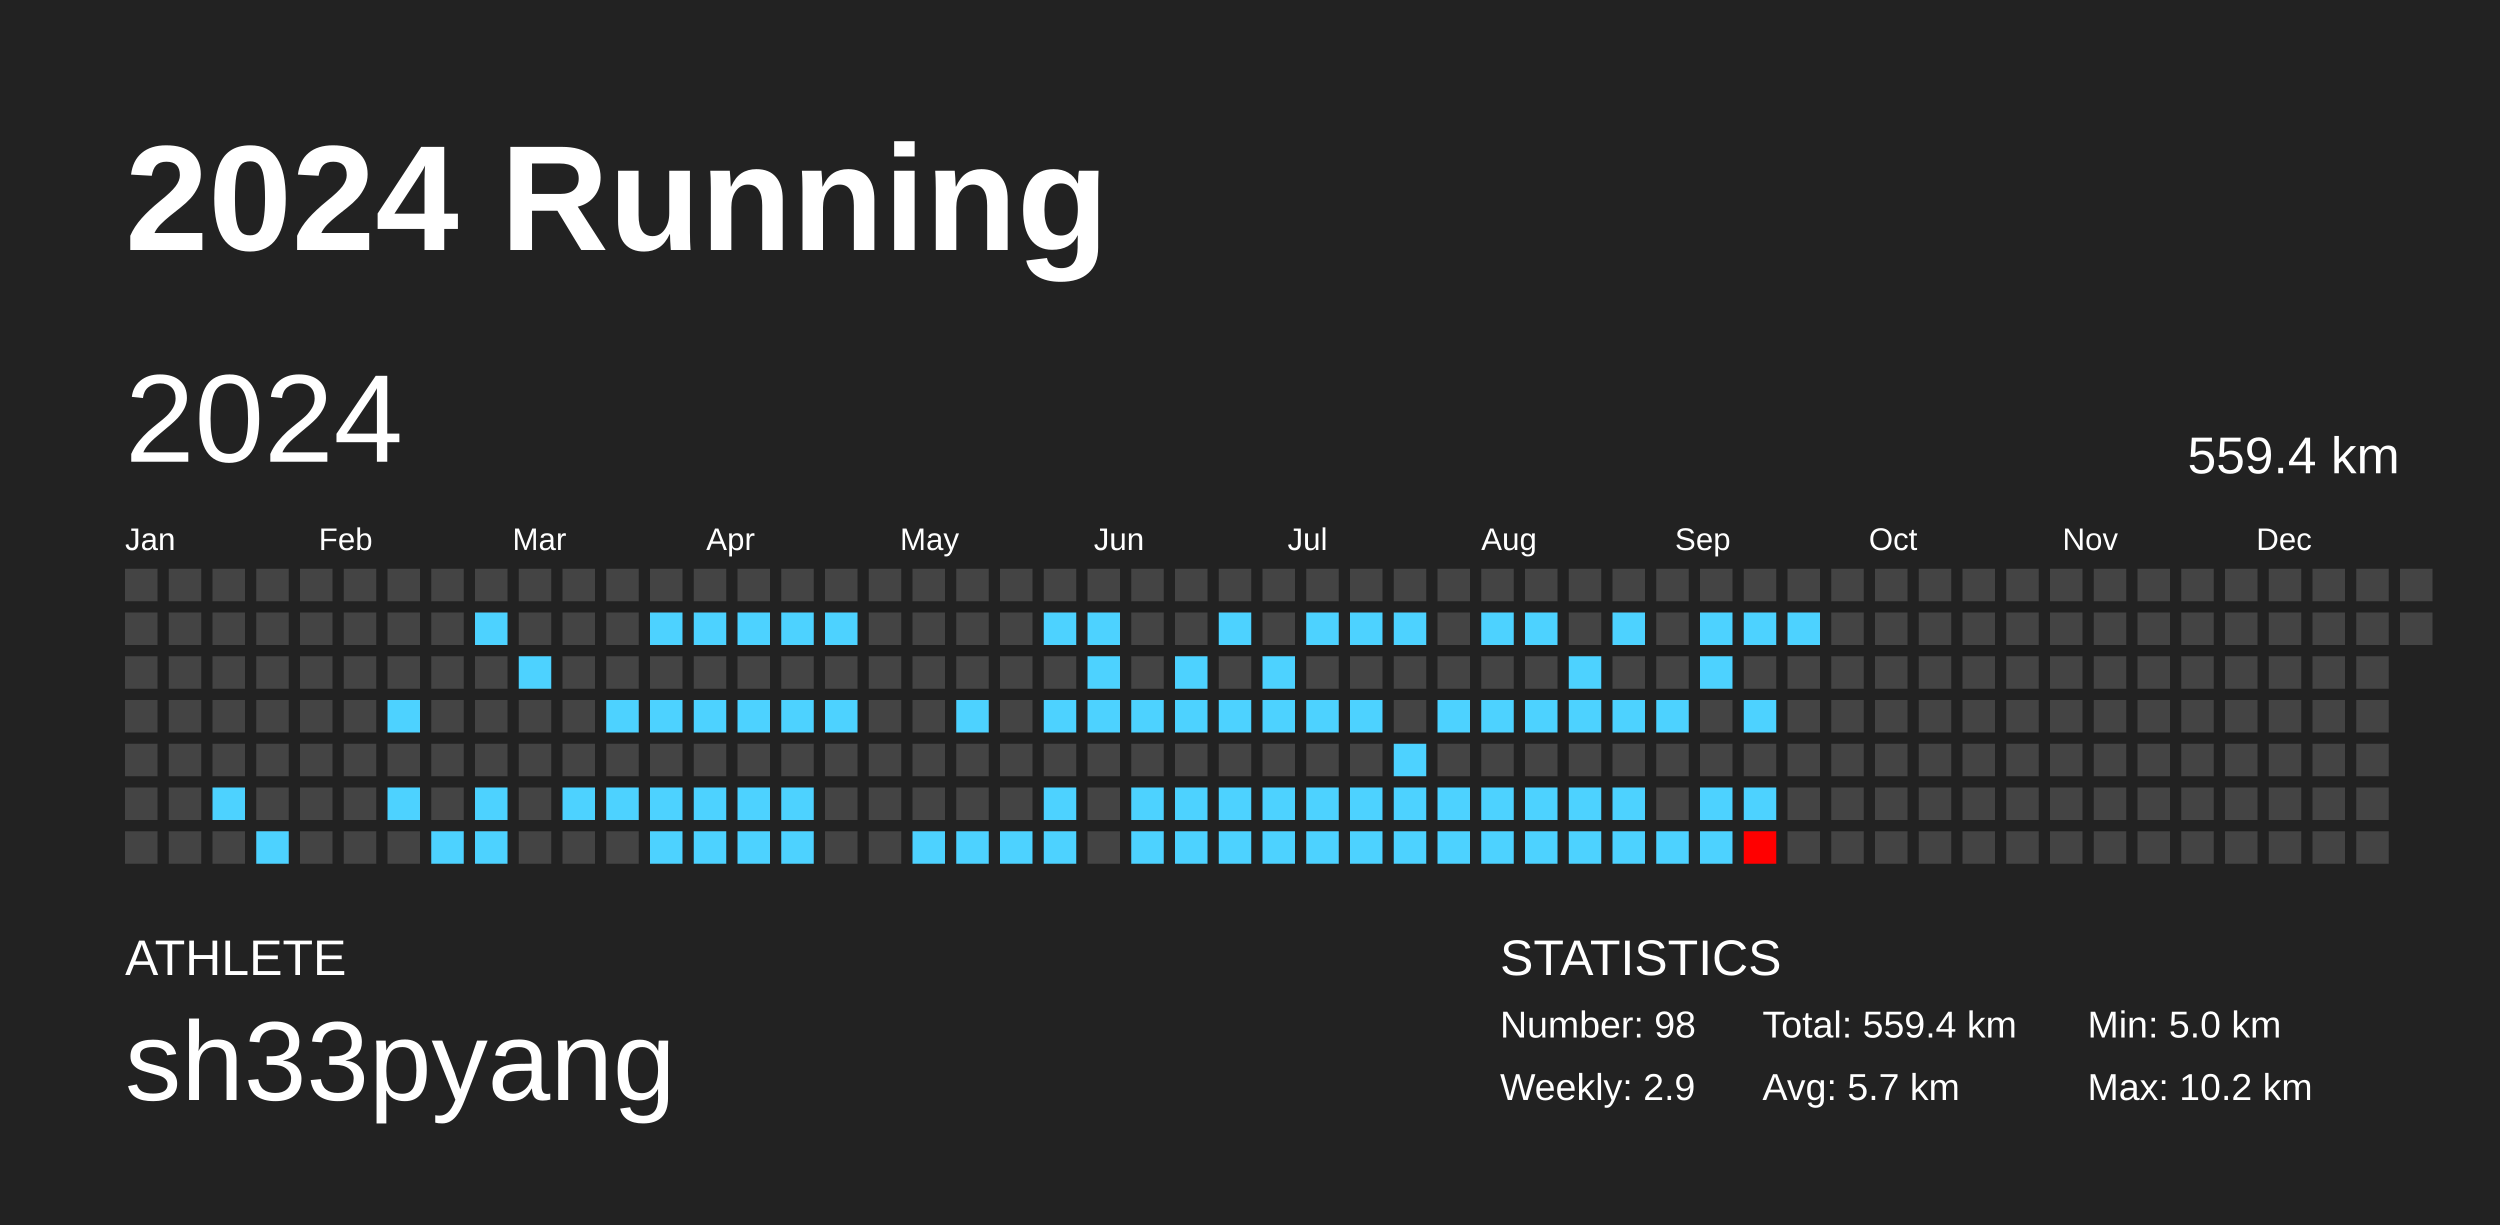
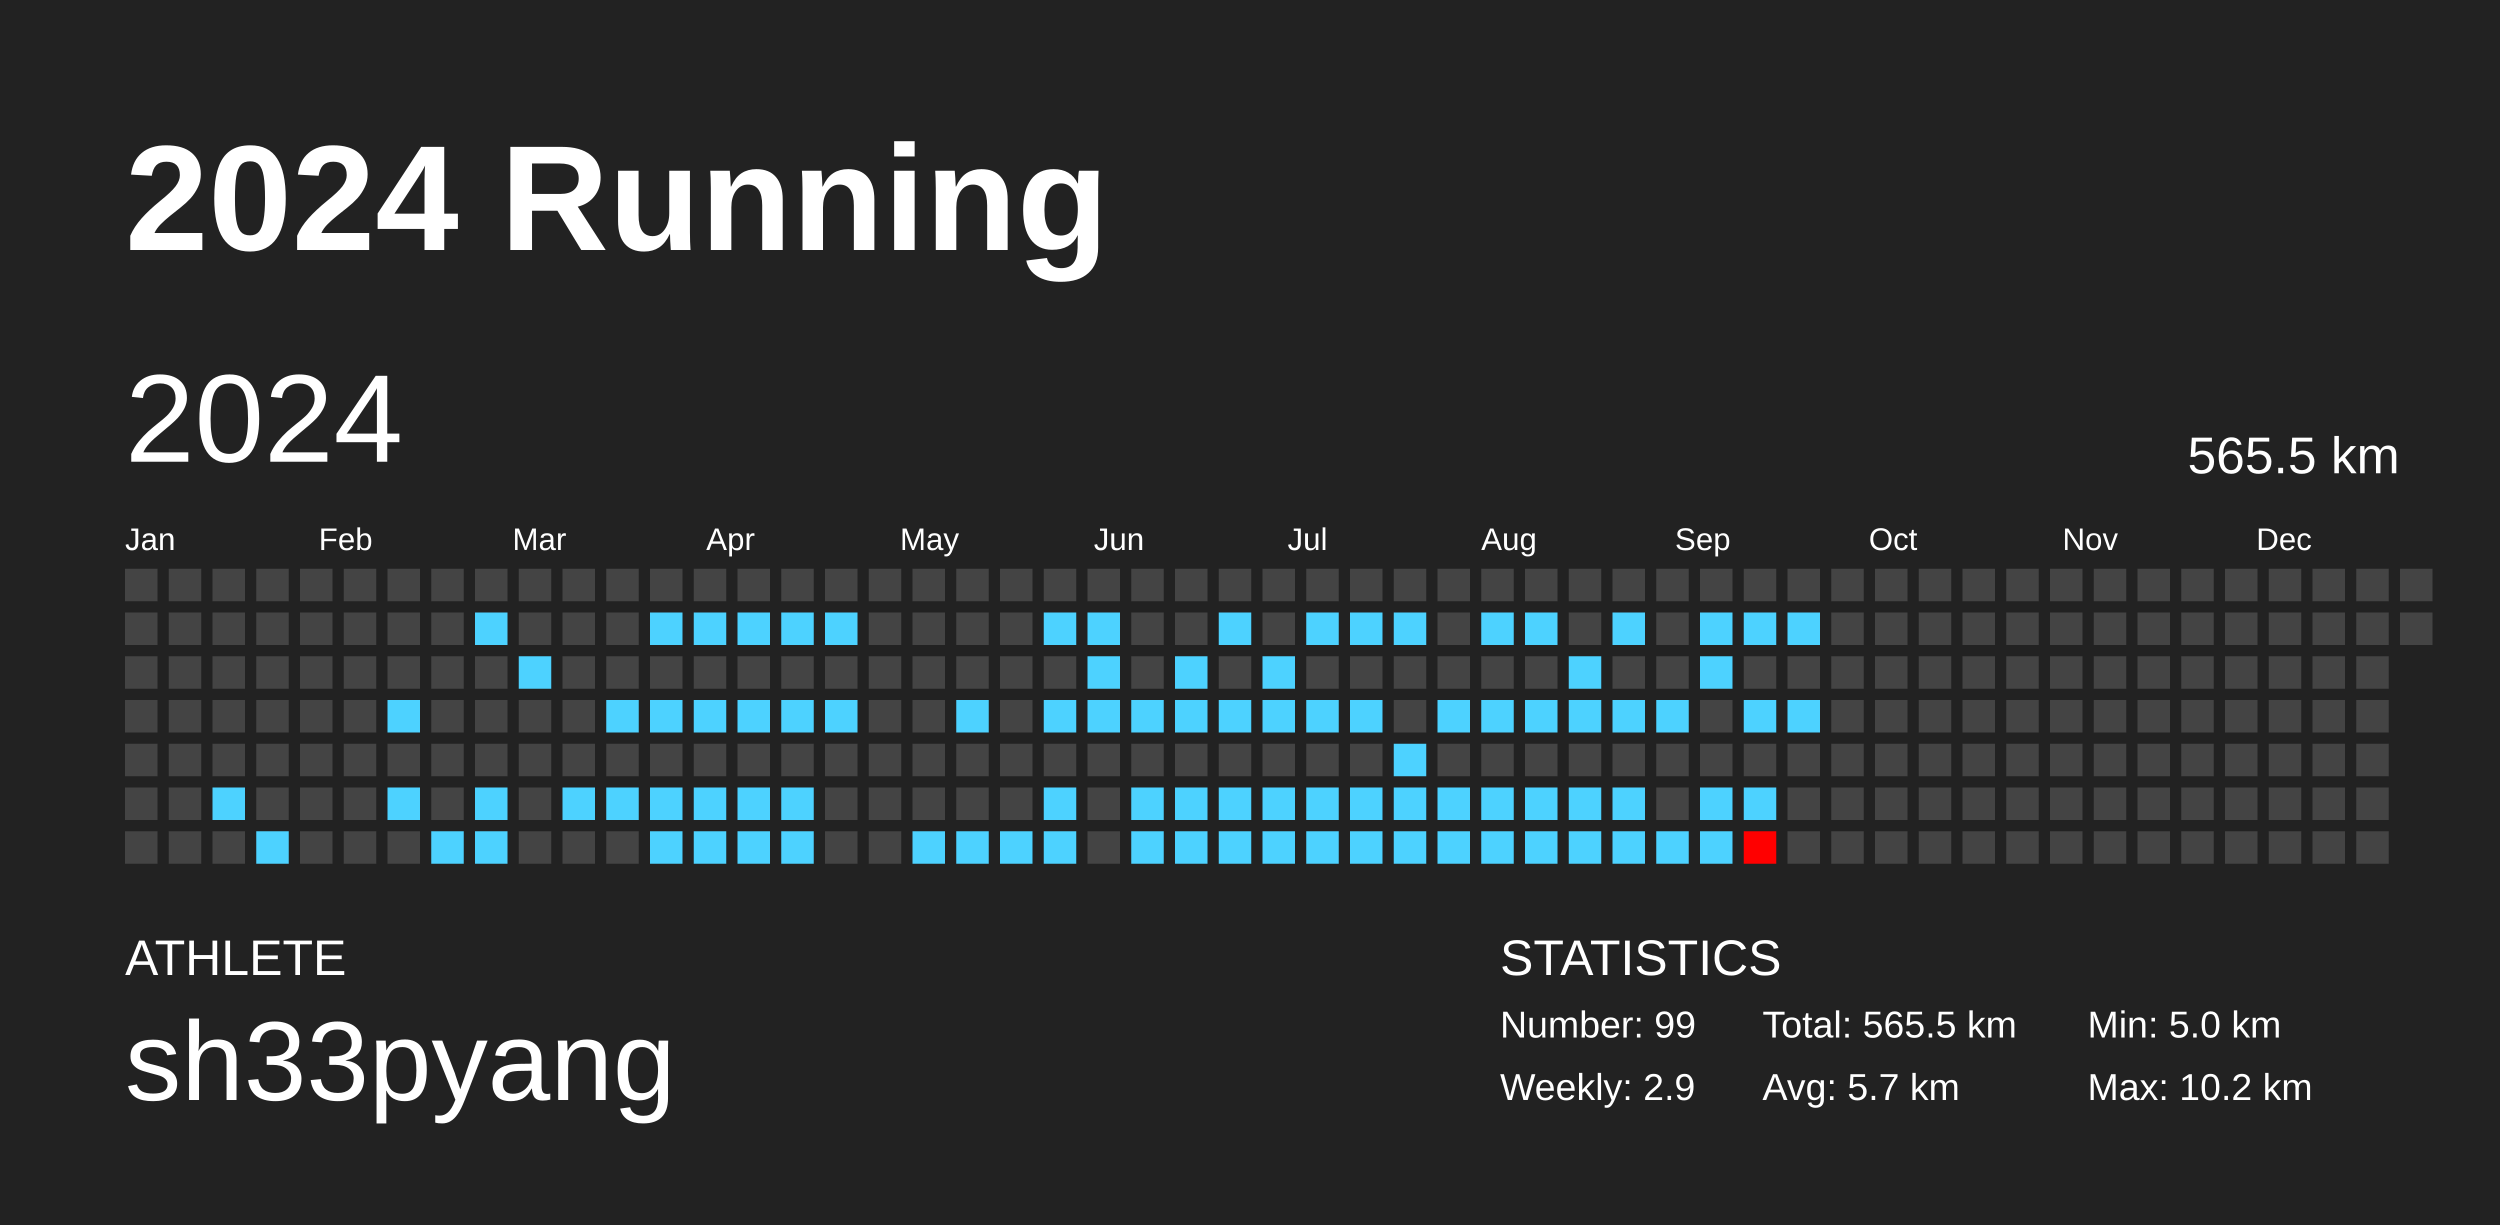
<svg xmlns="http://www.w3.org/2000/svg" baseProfile="full" height="98mm" version="1.1" viewBox="0,0,200,98" width="200mm">
  <defs />
  <rect fill="#222222" height="98" width="200" x="0" y="0" />
  <text fill="#FFFFFF" style="font-size:12px; font-family:Arial; font-weight:bold;" x="10" y="20">2024 Running</text>
  <text fill="#FFFFFF" style="font-size:4px; font-family:Arial" x="10" y="78">ATHLETE</text>
  <text fill="#FFFFFF" style="font-size:9px; font-family:Arial" x="10" y="88">sh33pyang</text>
  <text fill="#FFFFFF" style="font-size:4px; font-family:Arial" x="120" y="78">STATISTICS</text>
-   <text fill="#FFFFFF" style="font-size:3px; font-family:Arial" x="120" y="83">Number: 98</text>
+   <text fill="#FFFFFF" style="font-size:3px; font-family:Arial" x="120" y="83">Number: 99</text>
  <text fill="#FFFFFF" style="font-size:3px; font-family:Arial" x="120" y="88">Weekly: 2.9</text>
-   <text fill="#FFFFFF" style="font-size:3px; font-family:Arial" x="141" y="83">Total: 559.4 km</text>
+   <text fill="#FFFFFF" style="font-size:3px; font-family:Arial" x="141" y="83">Total: 565.5 km</text>
  <text fill="#FFFFFF" style="font-size:3px; font-family:Arial" x="141" y="88">Avg: 5.7 km</text>
  <text fill="#FFFFFF" style="font-size:3px; font-family:Arial" x="167" y="83">Min: 5.0 km</text>
  <text fill="#FFFFFF" style="font-size:3px; font-family:Arial" x="167" y="88">Max: 10.2 km</text>
  <text dominant-baseline="hanging" fill="#FFFFFF" style="font-size:10.0px; font-family:Arial;" x="10" y="30">2024</text>
-   <text dominant-baseline="hanging" fill="#FFFFFF" style="font-size:4.125px; font-family:Arial;" x="175" y="35">559.4 km</text>
+   <text dominant-baseline="hanging" fill="#FFFFFF" style="font-size:4.125px; font-family:Arial;" x="175" y="35">565.5 km</text>
  <text fill="#FFFFFF" style="font-size:2.5px; font-family:Arial" x="10.0" y="44">Jan</text>
  <text fill="#FFFFFF" style="font-size:2.5px; font-family:Arial" x="25.5" y="44">Feb</text>
  <text fill="#FFFFFF" style="font-size:2.5px; font-family:Arial" x="41.0" y="44">Mar</text>
  <text fill="#FFFFFF" style="font-size:2.5px; font-family:Arial" x="56.5" y="44">Apr</text>
  <text fill="#FFFFFF" style="font-size:2.5px; font-family:Arial" x="72.0" y="44">May</text>
  <text fill="#FFFFFF" style="font-size:2.5px; font-family:Arial" x="87.5" y="44">Jun</text>
  <text fill="#FFFFFF" style="font-size:2.5px; font-family:Arial" x="103.0" y="44">Jul</text>
  <text fill="#FFFFFF" style="font-size:2.5px; font-family:Arial" x="118.5" y="44">Aug</text>
  <text fill="#FFFFFF" style="font-size:2.5px; font-family:Arial" x="134.0" y="44">Sep</text>
  <text fill="#FFFFFF" style="font-size:2.5px; font-family:Arial" x="149.5" y="44">Oct</text>
  <text fill="#FFFFFF" style="font-size:2.5px; font-family:Arial" x="165.0" y="44">Nov</text>
  <text fill="#FFFFFF" style="font-size:2.5px; font-family:Arial" x="180.5" y="44">Dec</text>
  <rect fill="#444444" height="2.6" width="2.6" x="10.0" y="45.5" />
  <rect fill="#444444" height="2.6" width="2.6" x="10.0" y="49.0" />
  <rect fill="#444444" height="2.6" width="2.6" x="10.0" y="52.5" />
  <rect fill="#444444" height="2.6" width="2.6" x="10.0" y="56.0" />
  <rect fill="#444444" height="2.6" width="2.6" x="10.0" y="59.5" />
  <rect fill="#444444" height="2.6" width="2.6" x="10.0" y="63.0" />
  <rect fill="#444444" height="2.6" width="2.6" x="10.0" y="66.5" />
  <rect fill="#444444" height="2.6" width="2.6" x="13.5" y="45.5" />
  <rect fill="#444444" height="2.6" width="2.6" x="13.5" y="49.0" />
  <rect fill="#444444" height="2.6" width="2.6" x="13.5" y="52.5" />
  <rect fill="#444444" height="2.6" width="2.6" x="13.5" y="56.0" />
  <rect fill="#444444" height="2.6" width="2.6" x="13.5" y="59.5" />
  <rect fill="#444444" height="2.6" width="2.6" x="13.5" y="63.0" />
  <rect fill="#444444" height="2.6" width="2.6" x="13.5" y="66.5" />
  <rect fill="#444444" height="2.6" width="2.6" x="17.0" y="45.5" />
  <rect fill="#444444" height="2.6" width="2.6" x="17.0" y="49.0" />
  <rect fill="#444444" height="2.6" width="2.6" x="17.0" y="52.5" />
  <rect fill="#444444" height="2.6" width="2.6" x="17.0" y="56.0" />
  <rect fill="#444444" height="2.6" width="2.6" x="17.0" y="59.5" />
  <rect fill="#4dd2ff" height="2.6" width="2.6" x="17.0" y="63.0" />
  <rect fill="#444444" height="2.6" width="2.6" x="17.0" y="66.5" />
  <rect fill="#444444" height="2.6" width="2.6" x="20.5" y="45.5" />
  <rect fill="#444444" height="2.6" width="2.6" x="20.5" y="49.0" />
  <rect fill="#444444" height="2.6" width="2.6" x="20.5" y="52.5" />
  <rect fill="#444444" height="2.6" width="2.6" x="20.5" y="56.0" />
  <rect fill="#444444" height="2.6" width="2.6" x="20.5" y="59.5" />
  <rect fill="#444444" height="2.6" width="2.6" x="20.5" y="63.0" />
  <rect fill="#4dd2ff" height="2.6" width="2.6" x="20.5" y="66.5" />
  <rect fill="#444444" height="2.6" width="2.6" x="24.0" y="45.5" />
  <rect fill="#444444" height="2.6" width="2.6" x="24.0" y="49.0" />
  <rect fill="#444444" height="2.6" width="2.6" x="24.0" y="52.5" />
  <rect fill="#444444" height="2.6" width="2.6" x="24.0" y="56.0" />
  <rect fill="#444444" height="2.6" width="2.6" x="24.0" y="59.5" />
  <rect fill="#444444" height="2.6" width="2.6" x="24.0" y="63.0" />
  <rect fill="#444444" height="2.6" width="2.6" x="24.0" y="66.5" />
  <rect fill="#444444" height="2.6" width="2.6" x="27.5" y="45.5" />
  <rect fill="#444444" height="2.6" width="2.6" x="27.5" y="49.0" />
  <rect fill="#444444" height="2.6" width="2.6" x="27.5" y="52.5" />
  <rect fill="#444444" height="2.6" width="2.6" x="27.5" y="56.0" />
  <rect fill="#444444" height="2.6" width="2.6" x="27.5" y="59.5" />
  <rect fill="#444444" height="2.6" width="2.6" x="27.5" y="63.0" />
  <rect fill="#444444" height="2.6" width="2.6" x="27.5" y="66.5" />
  <rect fill="#444444" height="2.6" width="2.6" x="31.0" y="45.5" />
  <rect fill="#444444" height="2.6" width="2.6" x="31.0" y="49.0" />
  <rect fill="#444444" height="2.6" width="2.6" x="31.0" y="52.5" />
  <rect fill="#4dd2ff" height="2.6" width="2.6" x="31.0" y="56.0" />
  <rect fill="#444444" height="2.6" width="2.6" x="31.0" y="59.5" />
  <rect fill="#4dd2ff" height="2.6" width="2.6" x="31.0" y="63.0" />
  <rect fill="#444444" height="2.6" width="2.6" x="31.0" y="66.5" />
  <rect fill="#444444" height="2.6" width="2.6" x="34.5" y="45.5" />
  <rect fill="#444444" height="2.6" width="2.6" x="34.5" y="49.0" />
  <rect fill="#444444" height="2.6" width="2.6" x="34.5" y="52.5" />
  <rect fill="#444444" height="2.6" width="2.6" x="34.5" y="56.0" />
  <rect fill="#444444" height="2.6" width="2.6" x="34.5" y="59.5" />
  <rect fill="#444444" height="2.6" width="2.6" x="34.5" y="63.0" />
  <rect fill="#4dd2ff" height="2.6" width="2.6" x="34.5" y="66.5" />
  <rect fill="#444444" height="2.6" width="2.6" x="38.0" y="45.5" />
  <rect fill="#4dd2ff" height="2.6" width="2.6" x="38.0" y="49.0" />
  <rect fill="#444444" height="2.6" width="2.6" x="38.0" y="52.5" />
  <rect fill="#444444" height="2.6" width="2.6" x="38.0" y="56.0" />
  <rect fill="#444444" height="2.6" width="2.6" x="38.0" y="59.5" />
  <rect fill="#4dd2ff" height="2.6" width="2.6" x="38.0" y="63.0" />
  <rect fill="#4dd2ff" height="2.6" width="2.6" x="38.0" y="66.5" />
  <rect fill="#444444" height="2.6" width="2.6" x="41.5" y="45.5" />
  <rect fill="#444444" height="2.6" width="2.6" x="41.5" y="49.0" />
  <rect fill="#4dd2ff" height="2.6" width="2.6" x="41.5" y="52.5" />
  <rect fill="#444444" height="2.6" width="2.6" x="41.5" y="56.0" />
  <rect fill="#444444" height="2.6" width="2.6" x="41.5" y="59.5" />
  <rect fill="#444444" height="2.6" width="2.6" x="41.5" y="63.0" />
  <rect fill="#444444" height="2.6" width="2.6" x="41.5" y="66.5" />
  <rect fill="#444444" height="2.6" width="2.6" x="45.0" y="45.5" />
  <rect fill="#444444" height="2.6" width="2.6" x="45.0" y="49.0" />
  <rect fill="#444444" height="2.6" width="2.6" x="45.0" y="52.5" />
  <rect fill="#444444" height="2.6" width="2.6" x="45.0" y="56.0" />
  <rect fill="#444444" height="2.6" width="2.6" x="45.0" y="59.5" />
  <rect fill="#4dd2ff" height="2.6" width="2.6" x="45.0" y="63.0" />
  <rect fill="#444444" height="2.6" width="2.6" x="45.0" y="66.5" />
  <rect fill="#444444" height="2.6" width="2.6" x="48.5" y="45.5" />
  <rect fill="#444444" height="2.6" width="2.6" x="48.5" y="49.0" />
  <rect fill="#444444" height="2.6" width="2.6" x="48.5" y="52.5" />
  <rect fill="#4dd2ff" height="2.6" width="2.6" x="48.5" y="56.0" />
  <rect fill="#444444" height="2.6" width="2.6" x="48.5" y="59.5" />
  <rect fill="#4dd2ff" height="2.6" width="2.6" x="48.5" y="63.0" />
  <rect fill="#444444" height="2.6" width="2.6" x="48.5" y="66.5" />
  <rect fill="#444444" height="2.6" width="2.6" x="52.0" y="45.5" />
  <rect fill="#4dd2ff" height="2.6" width="2.6" x="52.0" y="49.0" />
  <rect fill="#444444" height="2.6" width="2.6" x="52.0" y="52.5" />
  <rect fill="#4dd2ff" height="2.6" width="2.6" x="52.0" y="56.0" />
  <rect fill="#444444" height="2.6" width="2.6" x="52.0" y="59.5" />
  <rect fill="#4dd2ff" height="2.6" width="2.6" x="52.0" y="63.0" />
  <rect fill="#4dd2ff" height="2.6" width="2.6" x="52.0" y="66.5" />
  <rect fill="#444444" height="2.6" width="2.6" x="55.5" y="45.5" />
  <rect fill="#4dd2ff" height="2.6" width="2.6" x="55.5" y="49.0" />
  <rect fill="#444444" height="2.6" width="2.6" x="55.5" y="52.5" />
  <rect fill="#4dd2ff" height="2.6" width="2.6" x="55.5" y="56.0" />
  <rect fill="#444444" height="2.6" width="2.6" x="55.5" y="59.5" />
  <rect fill="#4dd2ff" height="2.6" width="2.6" x="55.5" y="63.0" />
  <rect fill="#4dd2ff" height="2.6" width="2.6" x="55.5" y="66.5" />
  <rect fill="#444444" height="2.6" width="2.6" x="59.0" y="45.5" />
  <rect fill="#4dd2ff" height="2.6" width="2.6" x="59.0" y="49.0" />
  <rect fill="#444444" height="2.6" width="2.6" x="59.0" y="52.5" />
  <rect fill="#4dd2ff" height="2.6" width="2.6" x="59.0" y="56.0" />
  <rect fill="#444444" height="2.6" width="2.6" x="59.0" y="59.5" />
  <rect fill="#4dd2ff" height="2.6" width="2.6" x="59.0" y="63.0" />
  <rect fill="#4dd2ff" height="2.6" width="2.6" x="59.0" y="66.5" />
  <rect fill="#444444" height="2.6" width="2.6" x="62.5" y="45.5" />
  <rect fill="#4dd2ff" height="2.6" width="2.6" x="62.5" y="49.0" />
  <rect fill="#444444" height="2.6" width="2.6" x="62.5" y="52.5" />
  <rect fill="#4dd2ff" height="2.6" width="2.6" x="62.5" y="56.0" />
  <rect fill="#444444" height="2.6" width="2.6" x="62.5" y="59.5" />
  <rect fill="#4dd2ff" height="2.6" width="2.6" x="62.5" y="63.0" />
  <rect fill="#4dd2ff" height="2.6" width="2.6" x="62.5" y="66.5" />
  <rect fill="#444444" height="2.6" width="2.6" x="66.0" y="45.5" />
  <rect fill="#4dd2ff" height="2.6" width="2.6" x="66.0" y="49.0" />
  <rect fill="#444444" height="2.6" width="2.6" x="66.0" y="52.5" />
  <rect fill="#4dd2ff" height="2.6" width="2.6" x="66.0" y="56.0" />
  <rect fill="#444444" height="2.6" width="2.6" x="66.0" y="59.5" />
  <rect fill="#444444" height="2.6" width="2.6" x="66.0" y="63.0" />
  <rect fill="#444444" height="2.6" width="2.6" x="66.0" y="66.5" />
  <rect fill="#444444" height="2.6" width="2.6" x="69.5" y="45.5" />
  <rect fill="#444444" height="2.6" width="2.6" x="69.5" y="49.0" />
  <rect fill="#444444" height="2.6" width="2.6" x="69.5" y="52.5" />
  <rect fill="#444444" height="2.6" width="2.6" x="69.5" y="56.0" />
  <rect fill="#444444" height="2.6" width="2.6" x="69.5" y="59.5" />
  <rect fill="#444444" height="2.6" width="2.6" x="69.5" y="63.0" />
  <rect fill="#444444" height="2.6" width="2.6" x="69.5" y="66.5" />
  <rect fill="#444444" height="2.6" width="2.6" x="73.0" y="45.5" />
  <rect fill="#444444" height="2.6" width="2.6" x="73.0" y="49.0" />
  <rect fill="#444444" height="2.6" width="2.6" x="73.0" y="52.5" />
  <rect fill="#444444" height="2.6" width="2.6" x="73.0" y="56.0" />
  <rect fill="#444444" height="2.6" width="2.6" x="73.0" y="59.5" />
  <rect fill="#444444" height="2.6" width="2.6" x="73.0" y="63.0" />
  <rect fill="#4dd2ff" height="2.6" width="2.6" x="73.0" y="66.5" />
  <rect fill="#444444" height="2.6" width="2.6" x="76.5" y="45.5" />
  <rect fill="#444444" height="2.6" width="2.6" x="76.5" y="49.0" />
  <rect fill="#444444" height="2.6" width="2.6" x="76.5" y="52.5" />
  <rect fill="#4dd2ff" height="2.6" width="2.6" x="76.5" y="56.0" />
  <rect fill="#444444" height="2.6" width="2.6" x="76.5" y="59.5" />
  <rect fill="#444444" height="2.6" width="2.6" x="76.5" y="63.0" />
  <rect fill="#4dd2ff" height="2.6" width="2.6" x="76.5" y="66.5" />
  <rect fill="#444444" height="2.6" width="2.6" x="80.0" y="45.5" />
  <rect fill="#444444" height="2.6" width="2.6" x="80.0" y="49.0" />
  <rect fill="#444444" height="2.6" width="2.6" x="80.0" y="52.5" />
  <rect fill="#444444" height="2.6" width="2.6" x="80.0" y="56.0" />
  <rect fill="#444444" height="2.6" width="2.6" x="80.0" y="59.5" />
  <rect fill="#444444" height="2.6" width="2.6" x="80.0" y="63.0" />
  <rect fill="#4dd2ff" height="2.6" width="2.6" x="80.0" y="66.5" />
  <rect fill="#444444" height="2.6" width="2.6" x="83.5" y="45.5" />
  <rect fill="#4dd2ff" height="2.6" width="2.6" x="83.5" y="49.0" />
  <rect fill="#444444" height="2.6" width="2.6" x="83.5" y="52.5" />
  <rect fill="#4dd2ff" height="2.6" width="2.6" x="83.5" y="56.0" />
  <rect fill="#444444" height="2.6" width="2.6" x="83.5" y="59.5" />
  <rect fill="#4dd2ff" height="2.6" width="2.6" x="83.5" y="63.0" />
  <rect fill="#4dd2ff" height="2.6" width="2.6" x="83.5" y="66.5" />
  <rect fill="#444444" height="2.6" width="2.6" x="87.0" y="45.5" />
  <rect fill="#4dd2ff" height="2.6" width="2.6" x="87.0" y="49.0" />
  <rect fill="#4dd2ff" height="2.6" width="2.6" x="87.0" y="52.5" />
  <rect fill="#4dd2ff" height="2.6" width="2.6" x="87.0" y="56.0" />
  <rect fill="#444444" height="2.6" width="2.6" x="87.0" y="59.5" />
  <rect fill="#444444" height="2.6" width="2.6" x="87.0" y="63.0" />
  <rect fill="#444444" height="2.6" width="2.6" x="87.0" y="66.5" />
  <rect fill="#444444" height="2.6" width="2.6" x="90.5" y="45.5" />
  <rect fill="#444444" height="2.6" width="2.6" x="90.5" y="49.0" />
  <rect fill="#444444" height="2.6" width="2.6" x="90.5" y="52.5" />
  <rect fill="#4dd2ff" height="2.6" width="2.6" x="90.5" y="56.0" />
  <rect fill="#444444" height="2.6" width="2.6" x="90.5" y="59.5" />
  <rect fill="#4dd2ff" height="2.6" width="2.6" x="90.5" y="63.0" />
  <rect fill="#4dd2ff" height="2.6" width="2.6" x="90.5" y="66.5" />
  <rect fill="#444444" height="2.6" width="2.6" x="94.0" y="45.5" />
  <rect fill="#444444" height="2.6" width="2.6" x="94.0" y="49.0" />
  <rect fill="#4dd2ff" height="2.6" width="2.6" x="94.0" y="52.5" />
  <rect fill="#4dd2ff" height="2.6" width="2.6" x="94.0" y="56.0" />
  <rect fill="#444444" height="2.6" width="2.6" x="94.0" y="59.5" />
  <rect fill="#4dd2ff" height="2.6" width="2.6" x="94.0" y="63.0" />
  <rect fill="#4dd2ff" height="2.6" width="2.6" x="94.0" y="66.5" />
  <rect fill="#444444" height="2.6" width="2.6" x="97.5" y="45.5" />
  <rect fill="#4dd2ff" height="2.6" width="2.6" x="97.5" y="49.0" />
  <rect fill="#444444" height="2.6" width="2.6" x="97.5" y="52.5" />
  <rect fill="#4dd2ff" height="2.6" width="2.6" x="97.5" y="56.0" />
  <rect fill="#444444" height="2.6" width="2.6" x="97.5" y="59.5" />
  <rect fill="#4dd2ff" height="2.6" width="2.6" x="97.5" y="63.0" />
  <rect fill="#4dd2ff" height="2.6" width="2.6" x="97.5" y="66.5" />
  <rect fill="#444444" height="2.6" width="2.6" x="101.0" y="45.5" />
  <rect fill="#444444" height="2.6" width="2.6" x="101.0" y="49.0" />
  <rect fill="#4dd2ff" height="2.6" width="2.6" x="101.0" y="52.5" />
  <rect fill="#4dd2ff" height="2.6" width="2.6" x="101.0" y="56.0" />
  <rect fill="#444444" height="2.6" width="2.6" x="101.0" y="59.5" />
  <rect fill="#4dd2ff" height="2.6" width="2.6" x="101.0" y="63.0" />
  <rect fill="#4dd2ff" height="2.6" width="2.6" x="101.0" y="66.5" />
  <rect fill="#444444" height="2.6" width="2.6" x="104.5" y="45.5" />
  <rect fill="#4dd2ff" height="2.6" width="2.6" x="104.5" y="49.0" />
  <rect fill="#444444" height="2.6" width="2.6" x="104.5" y="52.5" />
  <rect fill="#4dd2ff" height="2.6" width="2.6" x="104.5" y="56.0" />
  <rect fill="#444444" height="2.6" width="2.6" x="104.5" y="59.5" />
  <rect fill="#4dd2ff" height="2.6" width="2.6" x="104.5" y="63.0" />
  <rect fill="#4dd2ff" height="2.6" width="2.6" x="104.5" y="66.5" />
  <rect fill="#444444" height="2.6" width="2.6" x="108.0" y="45.5" />
  <rect fill="#4dd2ff" height="2.6" width="2.6" x="108.0" y="49.0" />
  <rect fill="#444444" height="2.6" width="2.6" x="108.0" y="52.5" />
  <rect fill="#4dd2ff" height="2.6" width="2.6" x="108.0" y="56.0" />
  <rect fill="#444444" height="2.6" width="2.6" x="108.0" y="59.5" />
  <rect fill="#4dd2ff" height="2.6" width="2.6" x="108.0" y="63.0" />
  <rect fill="#4dd2ff" height="2.6" width="2.6" x="108.0" y="66.5" />
  <rect fill="#444444" height="2.6" width="2.6" x="111.5" y="45.5" />
  <rect fill="#4dd2ff" height="2.6" width="2.6" x="111.5" y="49.0" />
  <rect fill="#444444" height="2.6" width="2.6" x="111.5" y="52.5" />
  <rect fill="#444444" height="2.6" width="2.6" x="111.5" y="56.0" />
  <rect fill="#4dd2ff" height="2.6" width="2.6" x="111.5" y="59.5" />
  <rect fill="#4dd2ff" height="2.6" width="2.6" x="111.5" y="63.0" />
  <rect fill="#4dd2ff" height="2.6" width="2.6" x="111.5" y="66.5" />
  <rect fill="#444444" height="2.6" width="2.6" x="115.0" y="45.5" />
  <rect fill="#444444" height="2.6" width="2.6" x="115.0" y="49.0" />
  <rect fill="#444444" height="2.6" width="2.6" x="115.0" y="52.5" />
  <rect fill="#4dd2ff" height="2.6" width="2.6" x="115.0" y="56.0" />
  <rect fill="#444444" height="2.6" width="2.6" x="115.0" y="59.5" />
  <rect fill="#4dd2ff" height="2.6" width="2.6" x="115.0" y="63.0" />
  <rect fill="#4dd2ff" height="2.6" width="2.6" x="115.0" y="66.5" />
  <rect fill="#444444" height="2.6" width="2.6" x="118.5" y="45.5" />
  <rect fill="#4dd2ff" height="2.6" width="2.6" x="118.5" y="49.0" />
  <rect fill="#444444" height="2.6" width="2.6" x="118.5" y="52.5" />
  <rect fill="#4dd2ff" height="2.6" width="2.6" x="118.5" y="56.0" />
  <rect fill="#444444" height="2.6" width="2.6" x="118.5" y="59.5" />
  <rect fill="#4dd2ff" height="2.6" width="2.6" x="118.5" y="63.0" />
  <rect fill="#4dd2ff" height="2.6" width="2.6" x="118.5" y="66.5" />
  <rect fill="#444444" height="2.6" width="2.6" x="122.0" y="45.5" />
  <rect fill="#4dd2ff" height="2.6" width="2.6" x="122.0" y="49.0" />
  <rect fill="#444444" height="2.6" width="2.6" x="122.0" y="52.5" />
  <rect fill="#4dd2ff" height="2.6" width="2.6" x="122.0" y="56.0" />
  <rect fill="#444444" height="2.6" width="2.6" x="122.0" y="59.5" />
  <rect fill="#4dd2ff" height="2.6" width="2.6" x="122.0" y="63.0" />
  <rect fill="#4dd2ff" height="2.6" width="2.6" x="122.0" y="66.5" />
  <rect fill="#444444" height="2.6" width="2.6" x="125.5" y="45.5" />
  <rect fill="#444444" height="2.6" width="2.6" x="125.5" y="49.0" />
  <rect fill="#4dd2ff" height="2.6" width="2.6" x="125.5" y="52.5" />
  <rect fill="#4dd2ff" height="2.6" width="2.6" x="125.5" y="56.0" />
  <rect fill="#444444" height="2.6" width="2.6" x="125.5" y="59.5" />
  <rect fill="#4dd2ff" height="2.6" width="2.6" x="125.5" y="63.0" />
  <rect fill="#4dd2ff" height="2.6" width="2.6" x="125.5" y="66.5" />
  <rect fill="#444444" height="2.6" width="2.6" x="129.0" y="45.5" />
  <rect fill="#4dd2ff" height="2.6" width="2.6" x="129.0" y="49.0" />
  <rect fill="#444444" height="2.6" width="2.6" x="129.0" y="52.5" />
  <rect fill="#4dd2ff" height="2.6" width="2.6" x="129.0" y="56.0" />
  <rect fill="#444444" height="2.6" width="2.6" x="129.0" y="59.5" />
  <rect fill="#4dd2ff" height="2.6" width="2.6" x="129.0" y="63.0" />
  <rect fill="#4dd2ff" height="2.6" width="2.6" x="129.0" y="66.5" />
  <rect fill="#444444" height="2.6" width="2.6" x="132.5" y="45.5" />
  <rect fill="#444444" height="2.6" width="2.6" x="132.5" y="49.0" />
  <rect fill="#444444" height="2.6" width="2.6" x="132.5" y="52.5" />
  <rect fill="#4dd2ff" height="2.6" width="2.6" x="132.5" y="56.0" />
  <rect fill="#444444" height="2.6" width="2.6" x="132.5" y="59.5" />
  <rect fill="#444444" height="2.6" width="2.6" x="132.5" y="63.0" />
  <rect fill="#4dd2ff" height="2.6" width="2.6" x="132.5" y="66.5" />
  <rect fill="#444444" height="2.6" width="2.6" x="136.0" y="45.5" />
  <rect fill="#4dd2ff" height="2.6" width="2.6" x="136.0" y="49.0" />
  <rect fill="#4dd2ff" height="2.6" width="2.6" x="136.0" y="52.5" />
  <rect fill="#444444" height="2.6" width="2.6" x="136.0" y="56.0" />
  <rect fill="#444444" height="2.6" width="2.6" x="136.0" y="59.5" />
  <rect fill="#4dd2ff" height="2.6" width="2.6" x="136.0" y="63.0" />
  <rect fill="#4dd2ff" height="2.6" width="2.6" x="136.0" y="66.5" />
  <rect fill="#444444" height="2.6" width="2.6" x="139.5" y="45.5" />
  <rect fill="#4dd2ff" height="2.6" width="2.6" x="139.5" y="49.0" />
  <rect fill="#444444" height="2.6" width="2.6" x="139.5" y="52.5" />
  <rect fill="#4dd2ff" height="2.6" width="2.6" x="139.5" y="56.0" />
  <rect fill="#444444" height="2.6" width="2.6" x="139.5" y="59.5" />
  <rect fill="#4dd2ff" height="2.6" width="2.6" x="139.5" y="63.0" />
  <rect fill="#ff0000" height="2.6" width="2.6" x="139.5" y="66.5" />
  <rect fill="#444444" height="2.6" width="2.6" x="143.0" y="45.5" />
  <rect fill="#4dd2ff" height="2.6" width="2.6" x="143.0" y="49.0" />
  <rect fill="#444444" height="2.6" width="2.6" x="143.0" y="52.5" />
-   <rect fill="#444444" height="2.6" width="2.6" x="143.0" y="56.0" />
+   <rect fill="#4dd2ff" height="2.6" width="2.6" x="143.0" y="56.0" />
  <rect fill="#444444" height="2.6" width="2.6" x="143.0" y="59.5" />
  <rect fill="#444444" height="2.6" width="2.6" x="143.0" y="63.0" />
  <rect fill="#444444" height="2.6" width="2.6" x="143.0" y="66.5" />
  <rect fill="#444444" height="2.6" width="2.6" x="146.5" y="45.5" />
  <rect fill="#444444" height="2.6" width="2.6" x="146.5" y="49.0" />
  <rect fill="#444444" height="2.6" width="2.6" x="146.5" y="52.5" />
  <rect fill="#444444" height="2.6" width="2.6" x="146.5" y="56.0" />
  <rect fill="#444444" height="2.6" width="2.6" x="146.5" y="59.5" />
  <rect fill="#444444" height="2.6" width="2.6" x="146.5" y="63.0" />
  <rect fill="#444444" height="2.6" width="2.6" x="146.5" y="66.5" />
  <rect fill="#444444" height="2.6" width="2.6" x="150.0" y="45.5" />
  <rect fill="#444444" height="2.6" width="2.6" x="150.0" y="49.0" />
  <rect fill="#444444" height="2.6" width="2.6" x="150.0" y="52.5" />
  <rect fill="#444444" height="2.6" width="2.6" x="150.0" y="56.0" />
  <rect fill="#444444" height="2.6" width="2.6" x="150.0" y="59.5" />
  <rect fill="#444444" height="2.6" width="2.6" x="150.0" y="63.0" />
  <rect fill="#444444" height="2.6" width="2.6" x="150.0" y="66.5" />
  <rect fill="#444444" height="2.6" width="2.6" x="153.5" y="45.5" />
  <rect fill="#444444" height="2.6" width="2.6" x="153.5" y="49.0" />
  <rect fill="#444444" height="2.6" width="2.6" x="153.5" y="52.5" />
  <rect fill="#444444" height="2.6" width="2.6" x="153.5" y="56.0" />
  <rect fill="#444444" height="2.6" width="2.6" x="153.5" y="59.5" />
  <rect fill="#444444" height="2.6" width="2.6" x="153.5" y="63.0" />
  <rect fill="#444444" height="2.6" width="2.6" x="153.5" y="66.5" />
  <rect fill="#444444" height="2.6" width="2.6" x="157.0" y="45.5" />
  <rect fill="#444444" height="2.6" width="2.6" x="157.0" y="49.0" />
  <rect fill="#444444" height="2.6" width="2.6" x="157.0" y="52.5" />
  <rect fill="#444444" height="2.6" width="2.6" x="157.0" y="56.0" />
  <rect fill="#444444" height="2.6" width="2.6" x="157.0" y="59.5" />
  <rect fill="#444444" height="2.6" width="2.6" x="157.0" y="63.0" />
  <rect fill="#444444" height="2.6" width="2.6" x="157.0" y="66.5" />
  <rect fill="#444444" height="2.6" width="2.6" x="160.5" y="45.5" />
  <rect fill="#444444" height="2.6" width="2.6" x="160.5" y="49.0" />
  <rect fill="#444444" height="2.6" width="2.6" x="160.5" y="52.5" />
  <rect fill="#444444" height="2.6" width="2.6" x="160.5" y="56.0" />
  <rect fill="#444444" height="2.6" width="2.6" x="160.5" y="59.5" />
  <rect fill="#444444" height="2.6" width="2.6" x="160.5" y="63.0" />
  <rect fill="#444444" height="2.6" width="2.6" x="160.5" y="66.5" />
  <rect fill="#444444" height="2.6" width="2.6" x="164.0" y="45.5" />
  <rect fill="#444444" height="2.6" width="2.6" x="164.0" y="49.0" />
  <rect fill="#444444" height="2.6" width="2.6" x="164.0" y="52.5" />
  <rect fill="#444444" height="2.6" width="2.6" x="164.0" y="56.0" />
  <rect fill="#444444" height="2.6" width="2.6" x="164.0" y="59.5" />
  <rect fill="#444444" height="2.6" width="2.6" x="164.0" y="63.0" />
  <rect fill="#444444" height="2.6" width="2.6" x="164.0" y="66.5" />
  <rect fill="#444444" height="2.6" width="2.6" x="167.5" y="45.5" />
  <rect fill="#444444" height="2.6" width="2.6" x="167.5" y="49.0" />
  <rect fill="#444444" height="2.6" width="2.6" x="167.5" y="52.5" />
  <rect fill="#444444" height="2.6" width="2.6" x="167.5" y="56.0" />
  <rect fill="#444444" height="2.6" width="2.6" x="167.5" y="59.5" />
  <rect fill="#444444" height="2.6" width="2.6" x="167.5" y="63.0" />
  <rect fill="#444444" height="2.6" width="2.6" x="167.5" y="66.5" />
  <rect fill="#444444" height="2.6" width="2.6" x="171.0" y="45.5" />
  <rect fill="#444444" height="2.6" width="2.6" x="171.0" y="49.0" />
  <rect fill="#444444" height="2.6" width="2.6" x="171.0" y="52.5" />
  <rect fill="#444444" height="2.6" width="2.6" x="171.0" y="56.0" />
  <rect fill="#444444" height="2.6" width="2.6" x="171.0" y="59.5" />
  <rect fill="#444444" height="2.6" width="2.6" x="171.0" y="63.0" />
  <rect fill="#444444" height="2.6" width="2.6" x="171.0" y="66.5" />
  <rect fill="#444444" height="2.6" width="2.6" x="174.5" y="45.5" />
  <rect fill="#444444" height="2.6" width="2.6" x="174.5" y="49.0" />
  <rect fill="#444444" height="2.6" width="2.6" x="174.5" y="52.5" />
  <rect fill="#444444" height="2.6" width="2.6" x="174.5" y="56.0" />
  <rect fill="#444444" height="2.6" width="2.6" x="174.5" y="59.5" />
  <rect fill="#444444" height="2.6" width="2.6" x="174.5" y="63.0" />
  <rect fill="#444444" height="2.6" width="2.6" x="174.5" y="66.5" />
  <rect fill="#444444" height="2.6" width="2.6" x="178.0" y="45.5" />
  <rect fill="#444444" height="2.6" width="2.6" x="178.0" y="49.0" />
  <rect fill="#444444" height="2.6" width="2.6" x="178.0" y="52.5" />
  <rect fill="#444444" height="2.6" width="2.6" x="178.0" y="56.0" />
  <rect fill="#444444" height="2.6" width="2.6" x="178.0" y="59.5" />
  <rect fill="#444444" height="2.6" width="2.6" x="178.0" y="63.0" />
  <rect fill="#444444" height="2.6" width="2.6" x="178.0" y="66.5" />
  <rect fill="#444444" height="2.6" width="2.6" x="181.5" y="45.5" />
  <rect fill="#444444" height="2.6" width="2.6" x="181.5" y="49.0" />
  <rect fill="#444444" height="2.6" width="2.6" x="181.5" y="52.5" />
  <rect fill="#444444" height="2.6" width="2.6" x="181.5" y="56.0" />
  <rect fill="#444444" height="2.6" width="2.6" x="181.5" y="59.5" />
  <rect fill="#444444" height="2.6" width="2.6" x="181.5" y="63.0" />
  <rect fill="#444444" height="2.6" width="2.6" x="181.5" y="66.5" />
  <rect fill="#444444" height="2.6" width="2.6" x="185.0" y="45.5" />
  <rect fill="#444444" height="2.6" width="2.6" x="185.0" y="49.0" />
  <rect fill="#444444" height="2.6" width="2.6" x="185.0" y="52.5" />
  <rect fill="#444444" height="2.6" width="2.6" x="185.0" y="56.0" />
  <rect fill="#444444" height="2.6" width="2.6" x="185.0" y="59.5" />
  <rect fill="#444444" height="2.6" width="2.6" x="185.0" y="63.0" />
  <rect fill="#444444" height="2.6" width="2.6" x="185.0" y="66.5" />
  <rect fill="#444444" height="2.6" width="2.6" x="188.5" y="45.5" />
  <rect fill="#444444" height="2.6" width="2.6" x="188.5" y="49.0" />
  <rect fill="#444444" height="2.6" width="2.6" x="188.5" y="52.5" />
  <rect fill="#444444" height="2.6" width="2.6" x="188.5" y="56.0" />
  <rect fill="#444444" height="2.6" width="2.6" x="188.5" y="59.5" />
  <rect fill="#444444" height="2.6" width="2.6" x="188.5" y="63.0" />
  <rect fill="#444444" height="2.6" width="2.6" x="188.5" y="66.5" />
  <rect fill="#444444" height="2.6" width="2.6" x="192.0" y="45.5" />
  <rect fill="#444444" height="2.6" width="2.6" x="192.0" y="49.0" />
</svg>
